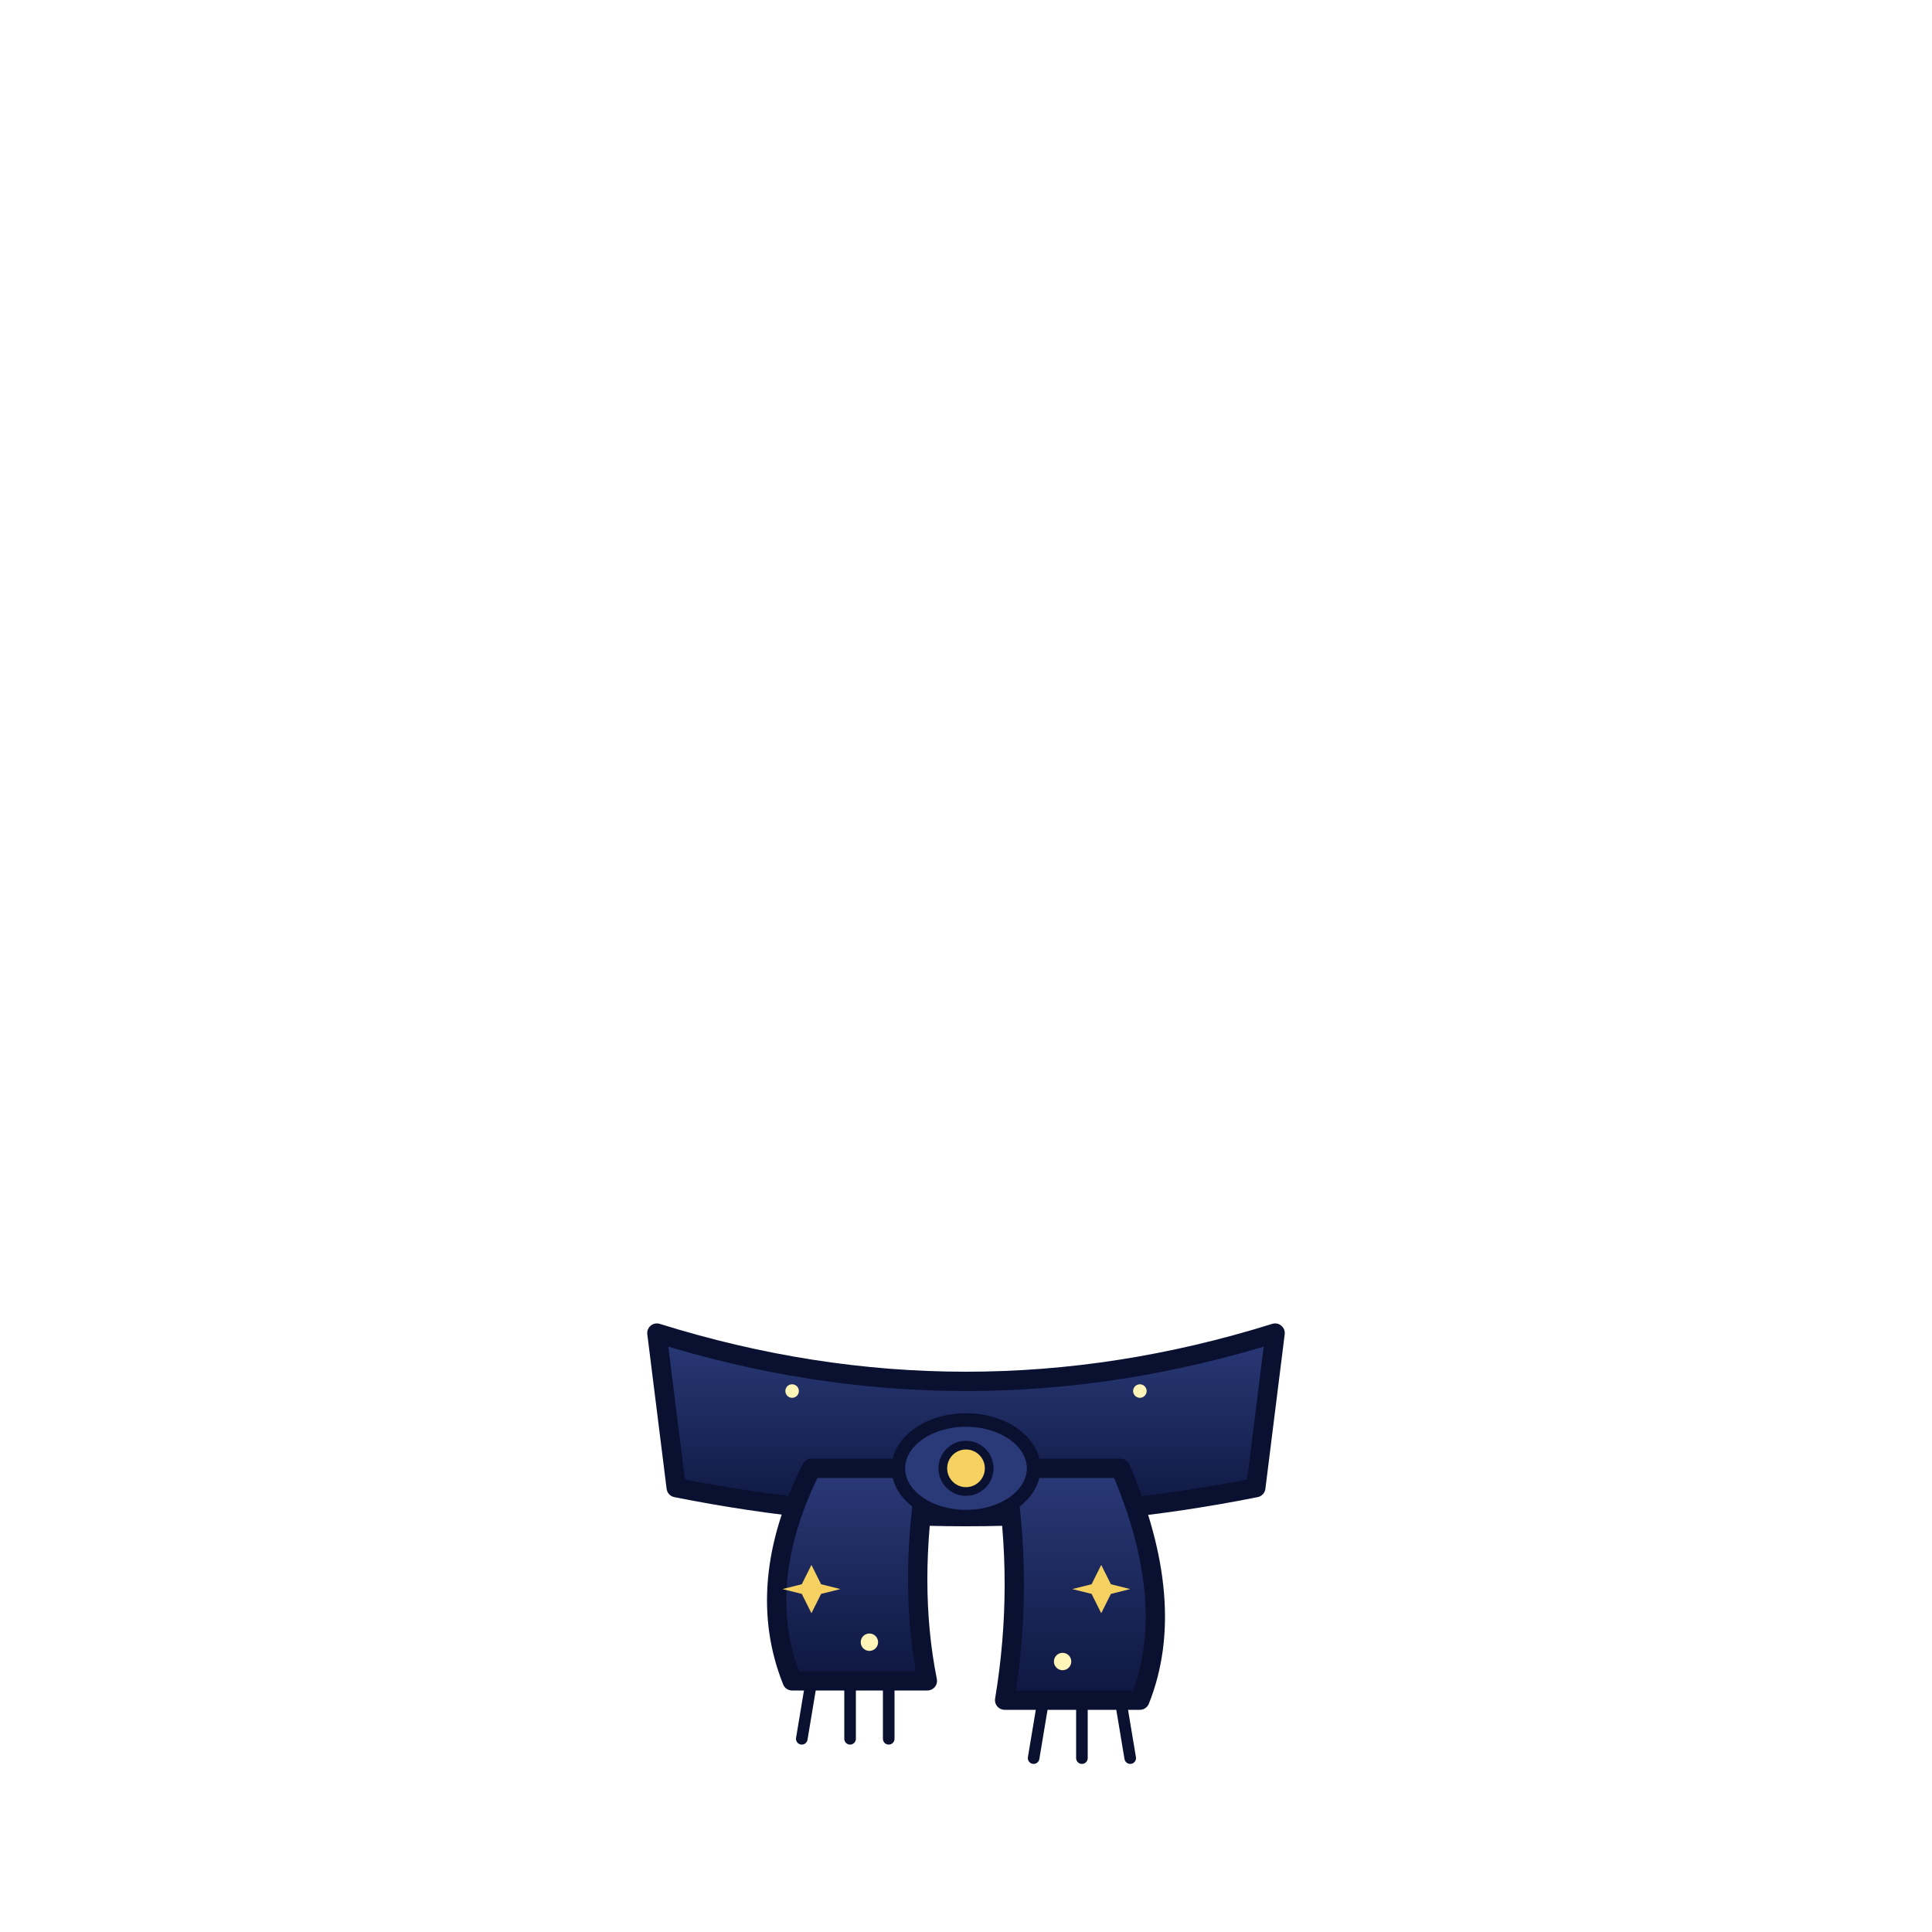
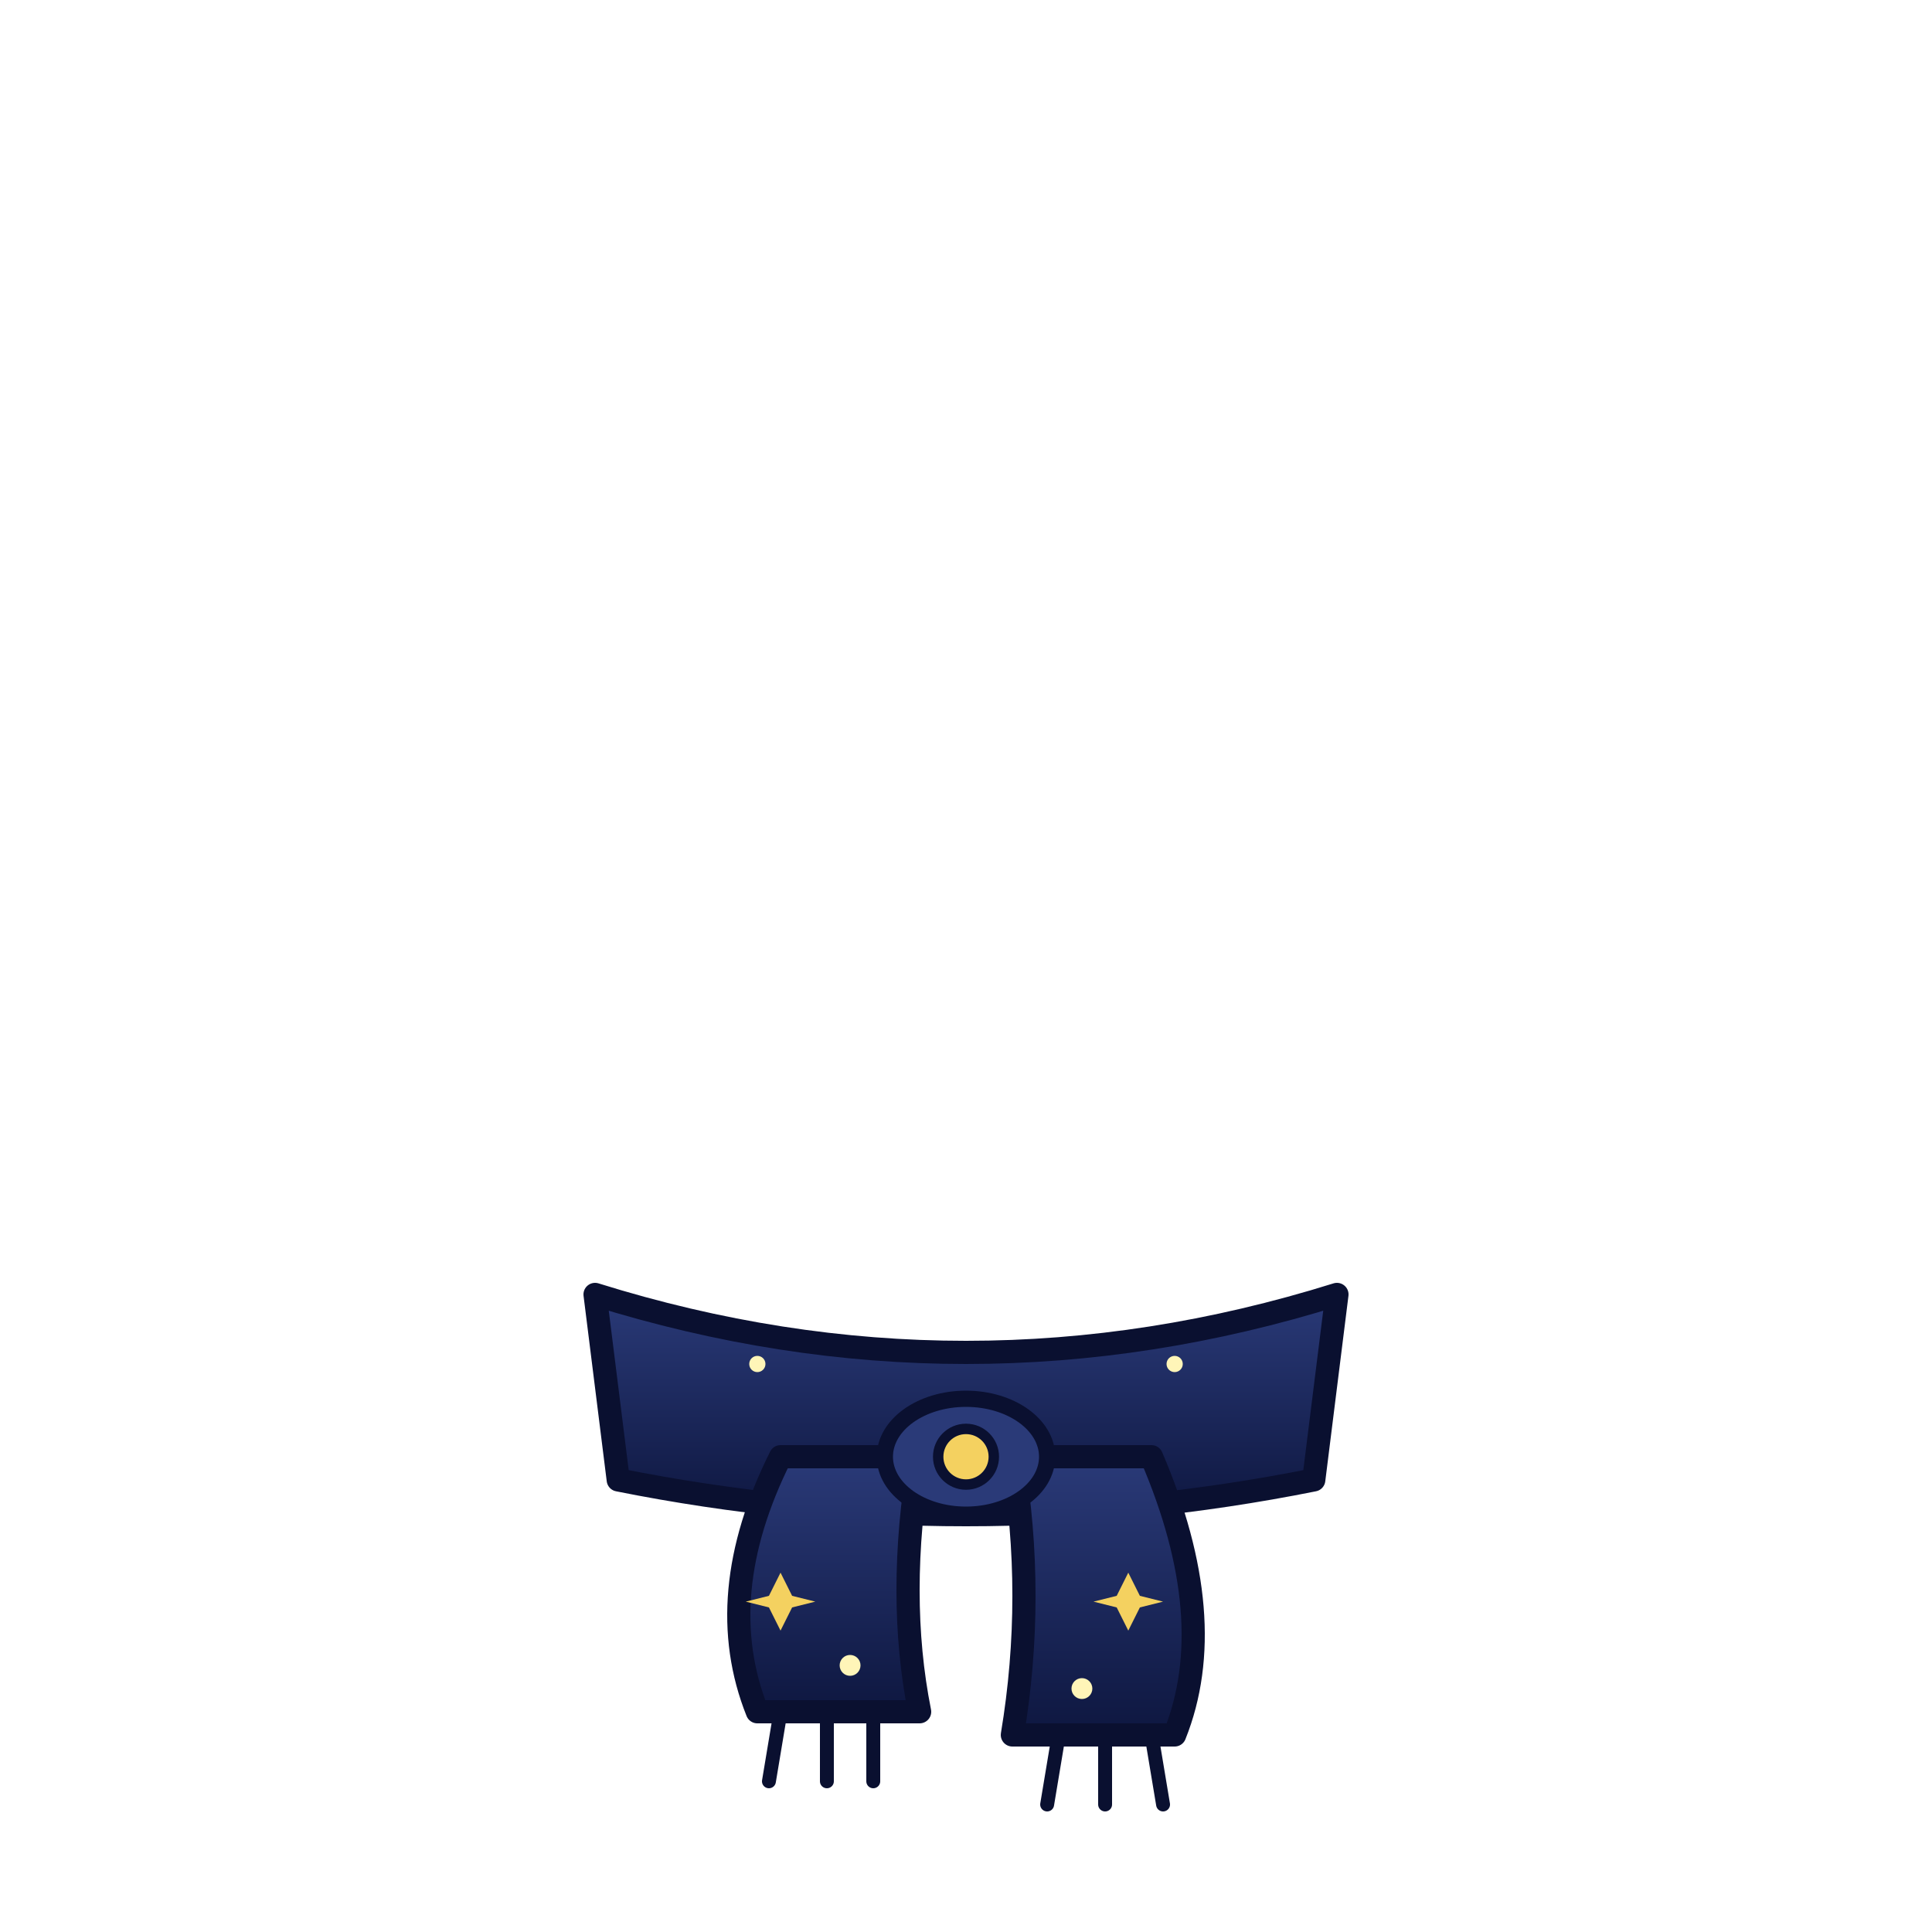
<svg xmlns="http://www.w3.org/2000/svg" viewBox="0 0 200 200">
  <defs>
    <linearGradient id="navy-scarf-grad" x1="0" y1="0" x2="0" y2="1">
      <stop offset="0%" stop-color="#2a3a78" />
      <stop offset="100%" stop-color="#0e1740" />
    </linearGradient>
  </defs>
-   <g>
+   <g transform="translate(100 158) scale(1.2) translate(-100 -158)">
    <path d="M68 138 Q100 148 132 138 L130 154 Q100 160 70 154 Z" fill="url(#navy-scarf-grad)" stroke="#0a1030" stroke-width="2" stroke-linejoin="round" />
    <path d="M84 152 Q78 164 82 174 L96 174 Q94 164 96 152 Z" fill="url(#navy-scarf-grad)" stroke="#0a1030" stroke-width="2" stroke-linejoin="round" />
    <path d="M116 152 Q122 166 118 176 L104 176 Q106 164 104 152 Z" fill="url(#navy-scarf-grad)" stroke="#0a1030" stroke-width="2" stroke-linejoin="round" />
    <path d="M84 162 L85 164 L87 164.5 L85 165 L84 167 L83 165 L81 164.5 L83 164 Z" fill="#f4d160" />
    <circle cx="90" cy="170" r="0.9" fill="#fff5b8" />
    <path d="M114 162 L115 164 L117 164.5 L115 165 L114 167 L113 165 L111 164.5 L113 164 Z" fill="#f4d160" />
    <circle cx="110" cy="172" r="0.9" fill="#fff5b8" />
    <circle cx="82" cy="144" r="0.7" fill="#fff5b8" />
    <circle cx="118" cy="144" r="0.7" fill="#fff5b8" />
    <ellipse cx="100" cy="152" rx="7" ry="5" fill="#2a3a78" stroke="#0a1030" stroke-width="1.4" />
    <circle cx="100" cy="152" r="2.4" fill="#f4d160" stroke="#0a1030" stroke-width="0.9" />
    <path d="M84 174 L83 180 M88 174 L88 180 M92 174 L92 180" stroke="#0a1030" stroke-width="1.2" stroke-linecap="round" />
    <path d="M108 176 L107 182 M112 176 L112 182 M116 176 L117 182" stroke="#0a1030" stroke-width="1.2" stroke-linecap="round" />
  </g>
</svg>
